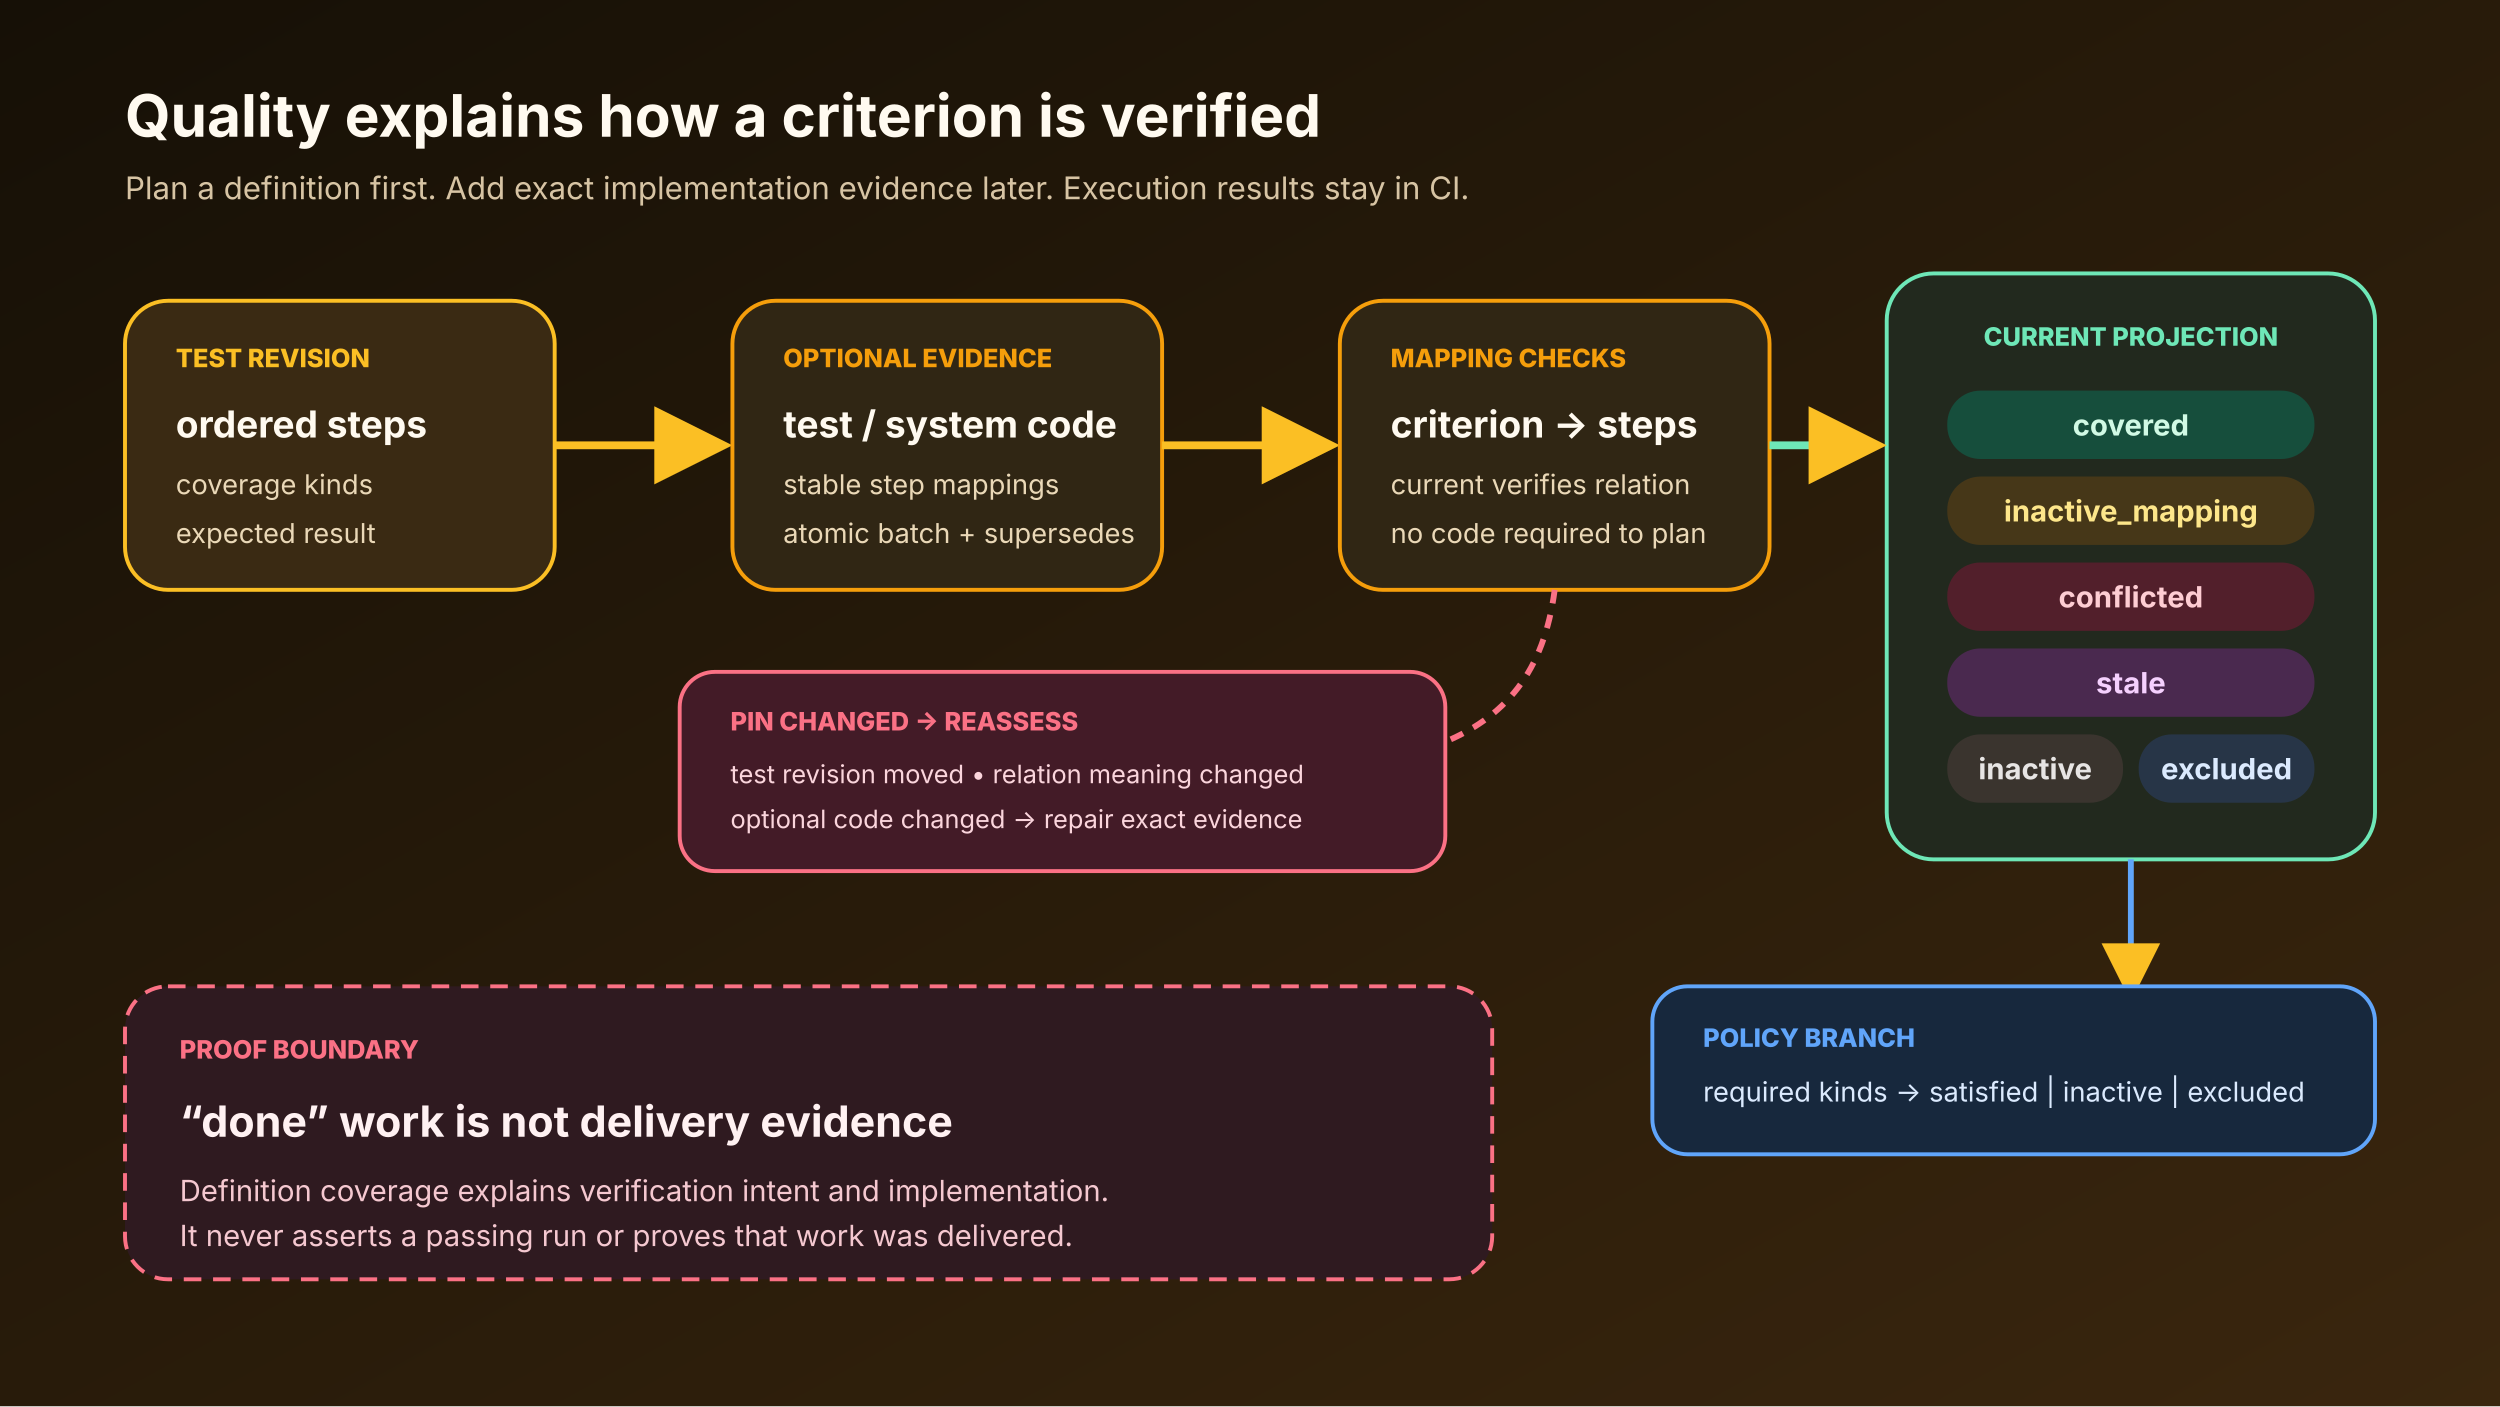
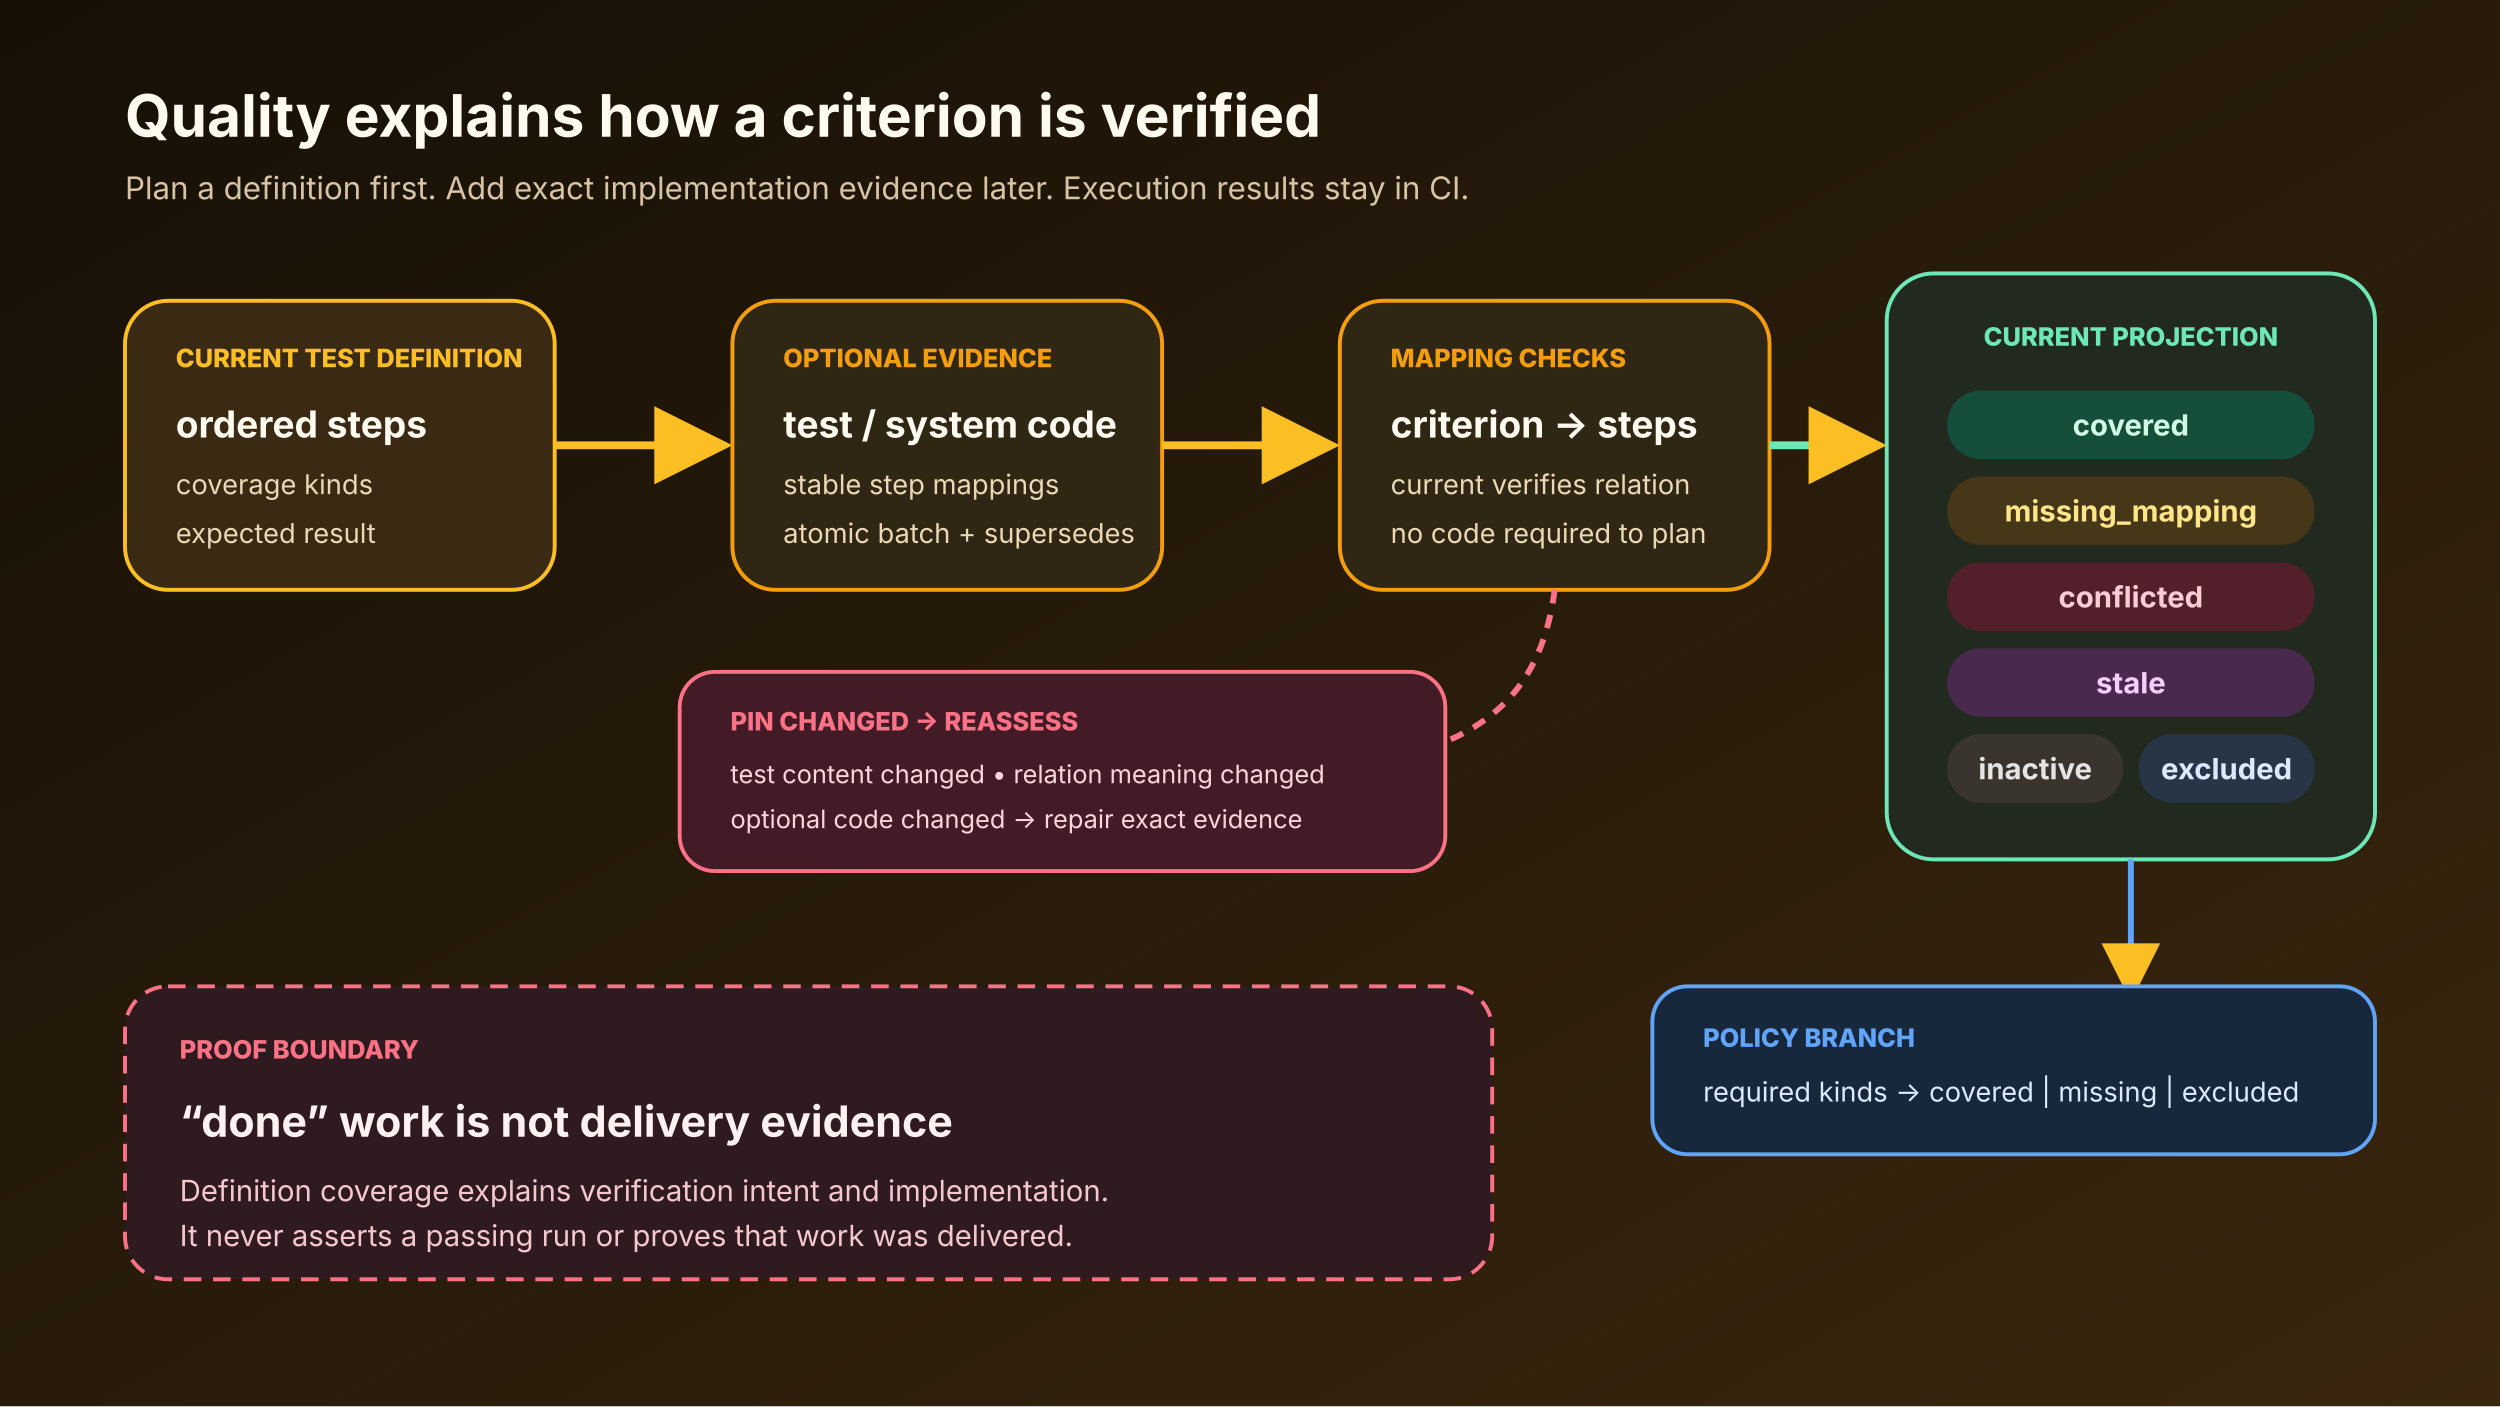
<svg xmlns="http://www.w3.org/2000/svg" width="1280" height="720" viewBox="0 0 1280 720" role="img" aria-labelledby="title desc">
  <defs>
    <linearGradient id="bg" x1="0" y1="0" x2="1" y2="1">
      <stop stop-color="#161006" />
      <stop offset="1" stop-color="#3a260e" />
    </linearGradient>
    <marker id="gold" markerWidth="10" markerHeight="10" refX="8" refY="5" orient="auto">
      <path d="M0 0L10 5L0 10Z" fill="#fbbf24" />
    </marker>
    <marker id="red" markerWidth="10" markerHeight="10" refX="8" refY="5" orient="auto">
      <path d="M0 0L10 5L0 10Z" fill="#fb7185" />
    </marker>
  </defs>
  <rect width="1280" height="720" fill="url(#bg)" />
  <text x="64" y="70" fill="#fffaf0" font-family="Inter,system-ui,sans-serif" font-size="30" font-weight="700">Quality explains how a criterion is verified</text>
  <text x="64" y="102" fill="#d7c4a4" font-family="Inter,system-ui,sans-serif" font-size="16">Plan a definition first. Add exact implementation evidence later. Execution results stay in CI.</text>
  <g id="test-definition">
    <rect x="64" y="154" width="220" height="148" rx="22" fill="#3a2a13" stroke="#fbbf24" stroke-width="2" />
-     <text x="90" y="188" fill="#fbbf24" font-family="Inter,system-ui,sans-serif" font-size="13" font-weight="800">TEST REVISION</text>
+     <text x="90" y="188" fill="#fbbf24" font-family="Inter,system-ui,sans-serif" font-size="13" font-weight="800">CURRENT TEST DEFINITION</text>
    <text x="90" y="224" fill="#fffaf0" font-family="Inter,system-ui,sans-serif" font-size="19" font-weight="700">ordered steps</text>
    <text x="90" y="253" fill="#ead8b7" font-family="Inter,system-ui,sans-serif" font-size="14">coverage kinds</text>
    <text x="90" y="278" fill="#ead8b7" font-family="Inter,system-ui,sans-serif" font-size="14">expected result</text>
  </g>
  <path d="M284 228H367" stroke="#fbbf24" stroke-width="4" marker-end="url(#gold)" />
  <g id="evidence-head">
    <rect x="375" y="154" width="220" height="148" rx="22" fill="#302614" stroke="#f59e0b" stroke-width="2" />
    <text x="401" y="188" fill="#f59e0b" font-family="Inter,system-ui,sans-serif" font-size="13" font-weight="800">OPTIONAL EVIDENCE</text>
    <text x="401" y="224" fill="#fffaf0" font-family="Inter,system-ui,sans-serif" font-size="19" font-weight="700">test / system code</text>
    <text x="401" y="253" fill="#ead8b7" font-family="Inter,system-ui,sans-serif" font-size="14">stable step mappings</text>
    <text x="401" y="278" fill="#ead8b7" font-family="Inter,system-ui,sans-serif" font-size="14">atomic batch + supersedes</text>
  </g>
  <path d="M595 228H678" stroke="#fbbf24" stroke-width="4" marker-end="url(#gold)" />
  <g id="immutable-run">
    <rect x="686" y="154" width="220" height="148" rx="22" fill="#302614" stroke="#f59e0b" stroke-width="2" />
    <text x="712" y="188" fill="#f59e0b" font-family="Inter,system-ui,sans-serif" font-size="13" font-weight="800">MAPPING CHECKS</text>
    <text x="712" y="224" fill="#fffaf0" font-family="Inter,system-ui,sans-serif" font-size="19" font-weight="700">criterion → steps</text>
    <text x="712" y="253" fill="#ead8b7" font-family="Inter,system-ui,sans-serif" font-size="14">current verifies relation</text>
    <text x="712" y="278" fill="#ead8b7" font-family="Inter,system-ui,sans-serif" font-size="14">no code required to plan</text>
  </g>
  <g id="quality-states">
    <rect x="966" y="140" width="250" height="300" rx="24" fill="#22291e" stroke="#6ee7b7" stroke-width="2" />
    <text x="1091" y="177" text-anchor="middle" fill="#6ee7b7" font-family="Inter,system-ui,sans-serif" font-size="13" font-weight="800">CURRENT PROJECTION</text>
    <g font-family="Inter,system-ui,sans-serif" font-size="15" font-weight="700">
      <rect x="997" y="200" width="188" height="35" rx="17" fill="#164e3c" />
      <text x="1091" y="223" text-anchor="middle" fill="#d1fae5">covered</text>
      <rect x="997" y="244" width="188" height="35" rx="17" fill="#463718" />
-       <text x="1091" y="267" text-anchor="middle" fill="#fde68a">inactive_mapping</text>
+       <text x="1091" y="267" text-anchor="middle" fill="#fde68a">missing_mapping</text>
      <rect x="997" y="288" width="188" height="35" rx="17" fill="#521f2b" />
      <text x="1091" y="311" text-anchor="middle" fill="#fecdd3">conflicted</text>
      <rect x="997" y="332" width="188" height="35" rx="17" fill="#4a294f" />
      <text x="1091" y="355" text-anchor="middle" fill="#f5d0fe">stale</text>
      <rect x="997" y="376" width="90" height="35" rx="17" fill="#3a342e" />
      <text x="1042" y="399" text-anchor="middle" fill="#e7e5e4">inactive</text>
      <rect x="1095" y="376" width="90" height="35" rx="17" fill="#273547" />
      <text x="1140" y="399" text-anchor="middle" fill="#dbeafe">excluded</text>
    </g>
    <path d="M906 228H958" stroke="#6ee7b7" stroke-width="4" marker-end="url(#gold)" />
  </g>
  <g id="stale-pass-transition">
    <path d="M796 302C785 386 717 397 594 397" fill="none" stroke="#fb7185" stroke-width="3" stroke-dasharray="7 6" marker-end="url(#red)" />
    <rect x="348" y="344" width="392" height="102" rx="18" fill="#431b27" stroke="#fb7185" stroke-width="2" />
    <text x="374" y="374" fill="#fb7185" font-family="Inter,system-ui,sans-serif" font-size="13" font-weight="800">PIN CHANGED → REASSESS</text>
-     <text x="374" y="401" fill="#fbd5dc" font-family="Inter,system-ui,sans-serif" font-size="13">test revision moved • relation meaning changed</text>
+     <text x="374" y="401" fill="#fbd5dc" font-family="Inter,system-ui,sans-serif" font-size="13">test content changed • relation meaning changed</text>
    <text x="374" y="424" fill="#fbd5dc" font-family="Inter,system-ui,sans-serif" font-size="13">optional code changed → repair exact evidence</text>
  </g>
  <g id="policy-branch">
    <path d="M1091 440V507" stroke="#60a5fa" stroke-width="3" marker-end="url(#gold)" />
    <rect x="846" y="505" width="370" height="86" rx="18" fill="#17283d" stroke="#60a5fa" stroke-width="2" />
    <text x="872" y="536" fill="#60a5fa" font-family="Inter,system-ui,sans-serif" font-size="13" font-weight="800">POLICY BRANCH</text>
-     <text x="872" y="564" fill="#dbeafe" font-family="Inter,system-ui,sans-serif" font-size="14">required kinds → satisfied | inactive | excluded</text>
+     <text x="872" y="564" fill="#dbeafe" font-family="Inter,system-ui,sans-serif" font-size="14">required kinds → covered | missing | excluded</text>
  </g>
  <g id="progress-boundary">
    <rect x="64" y="505" width="700" height="150" rx="22" fill="#2f1a20" stroke="#fb7185" stroke-width="2" stroke-dasharray="9 6" />
    <text x="92" y="542" fill="#fb7185" font-family="Inter,system-ui,sans-serif" font-size="13" font-weight="800">PROOF BOUNDARY</text>
    <text x="92" y="582" fill="#fff1f2" font-family="Inter,system-ui,sans-serif" font-size="22" font-weight="700">“done” work is not delivery evidence</text>
    <text x="92" y="615" fill="#f5c8d0" font-family="Inter,system-ui,sans-serif" font-size="15">Definition coverage explains verification intent and implementation.</text>
    <text x="92" y="638" fill="#f5c8d0" font-family="Inter,system-ui,sans-serif" font-size="15">It never asserts a passing run or proves that work was delivered.</text>
  </g>
</svg>
